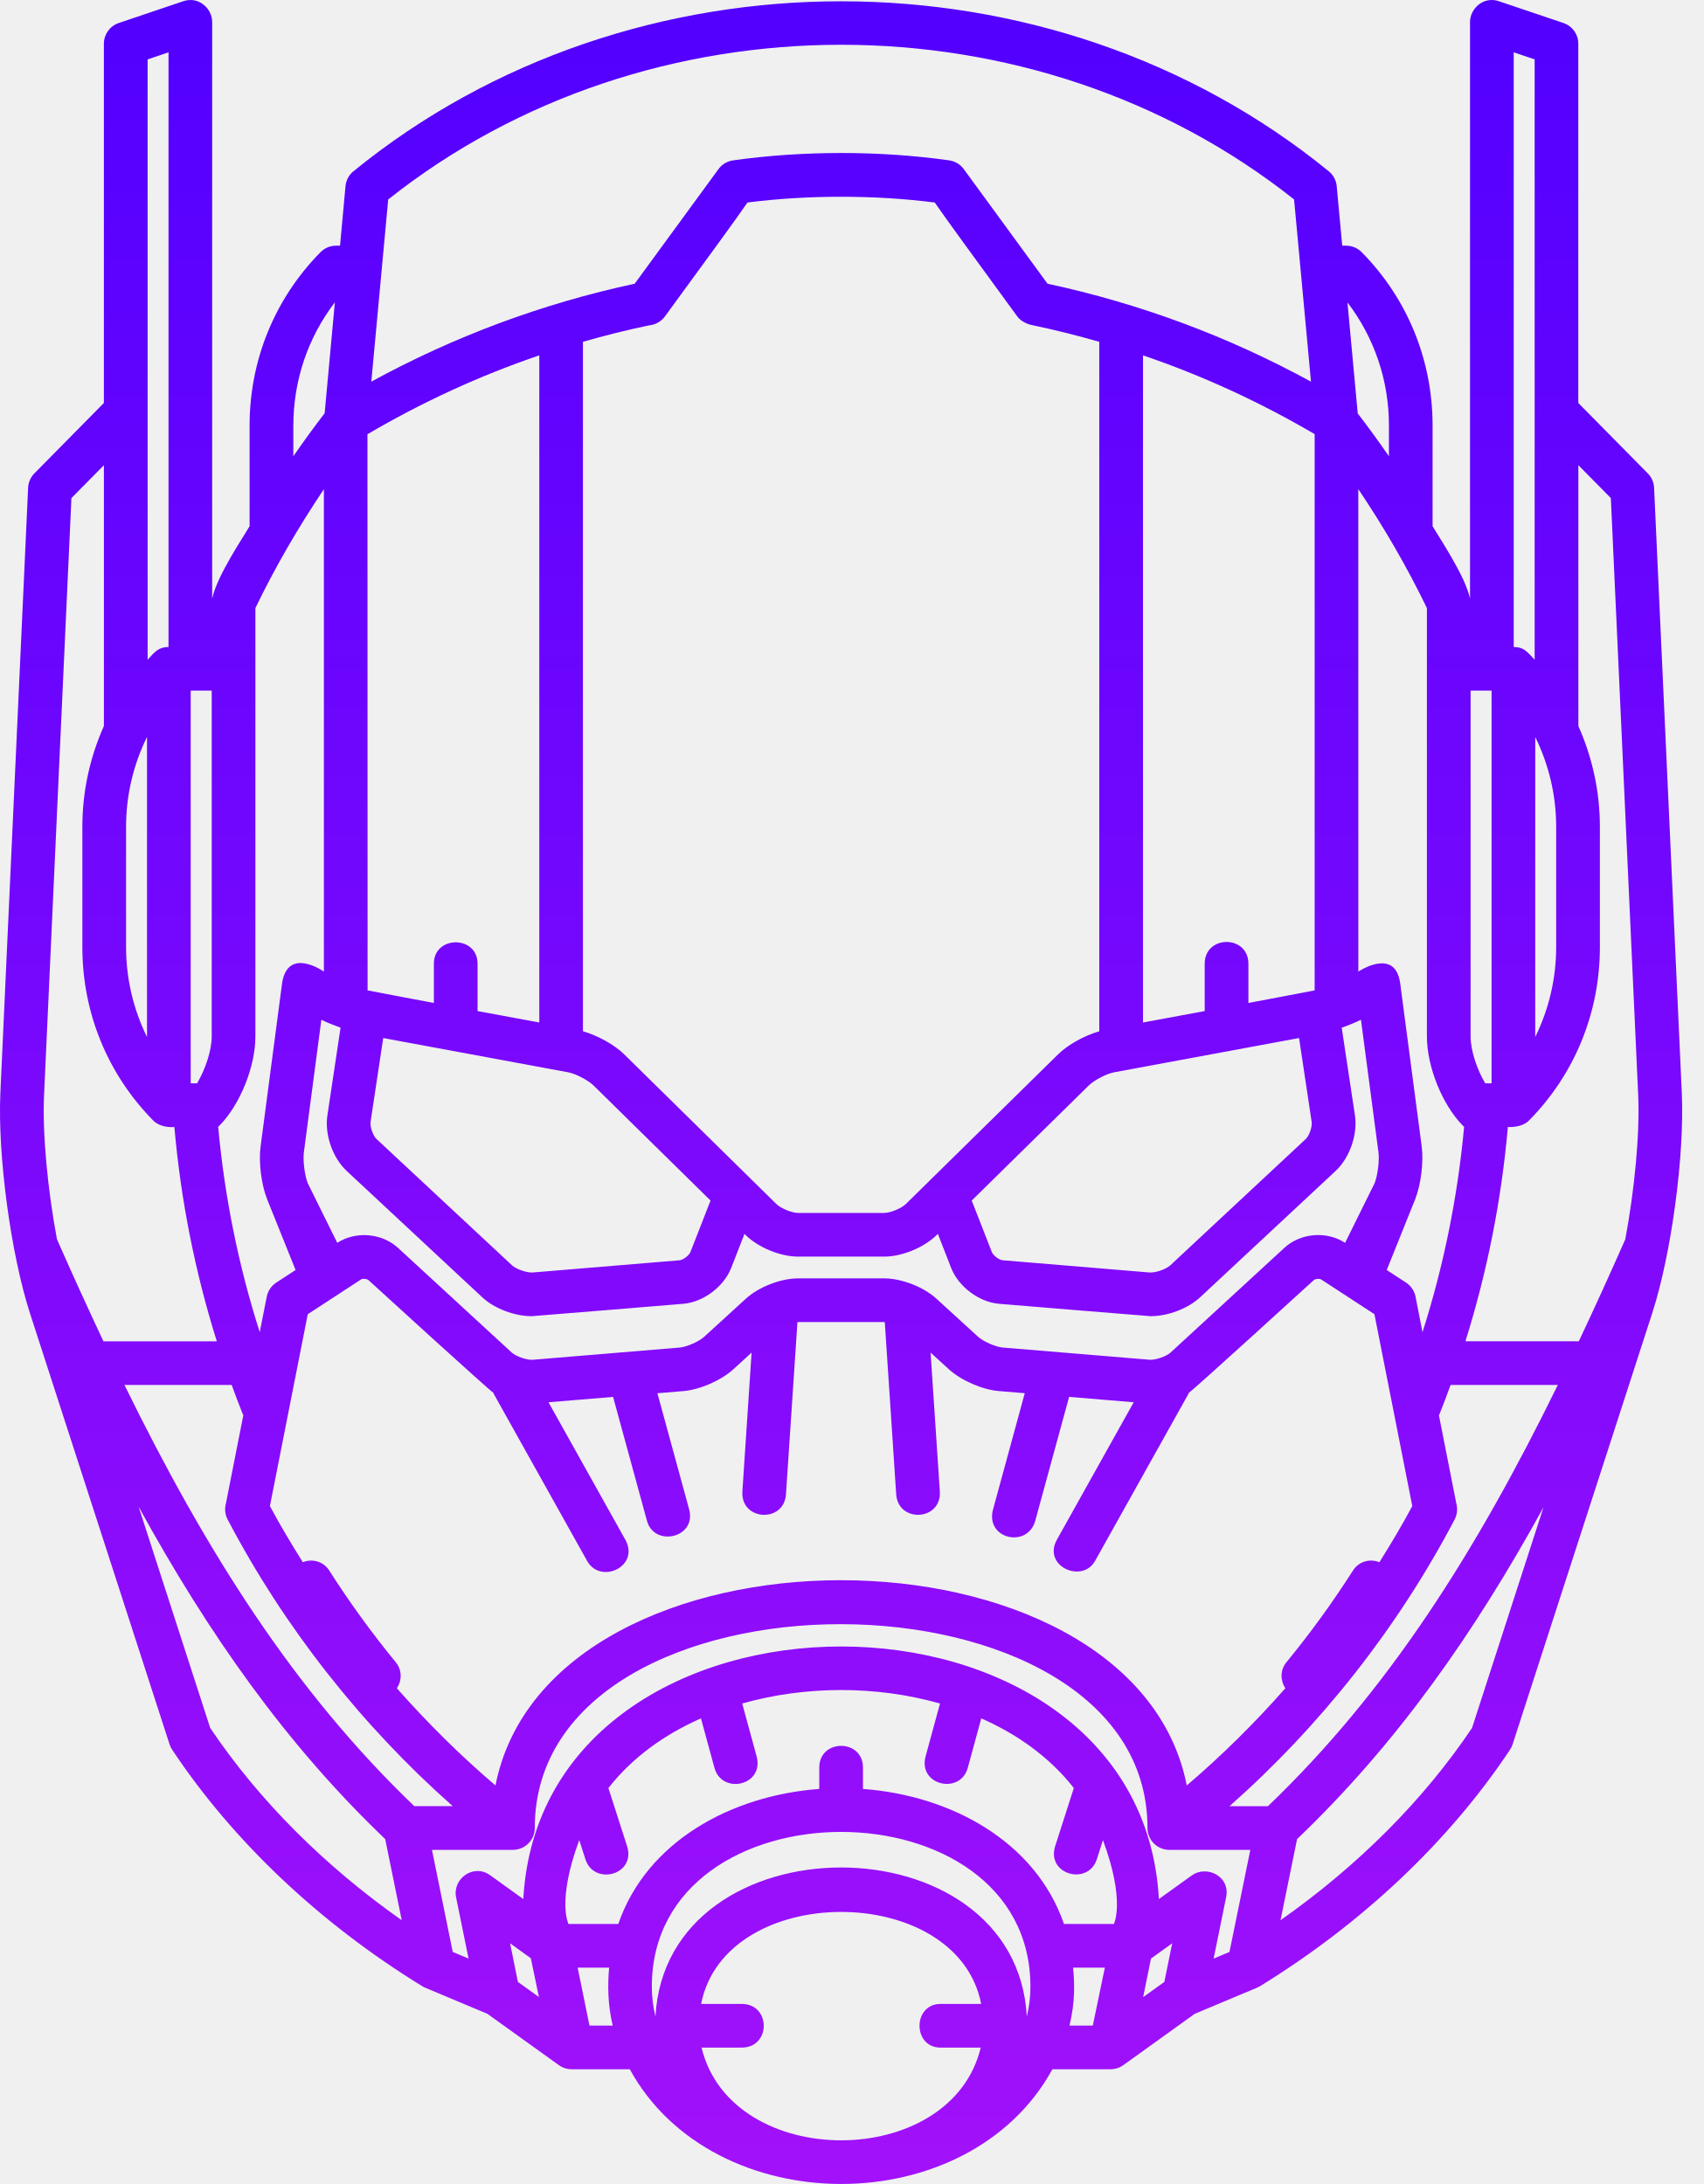
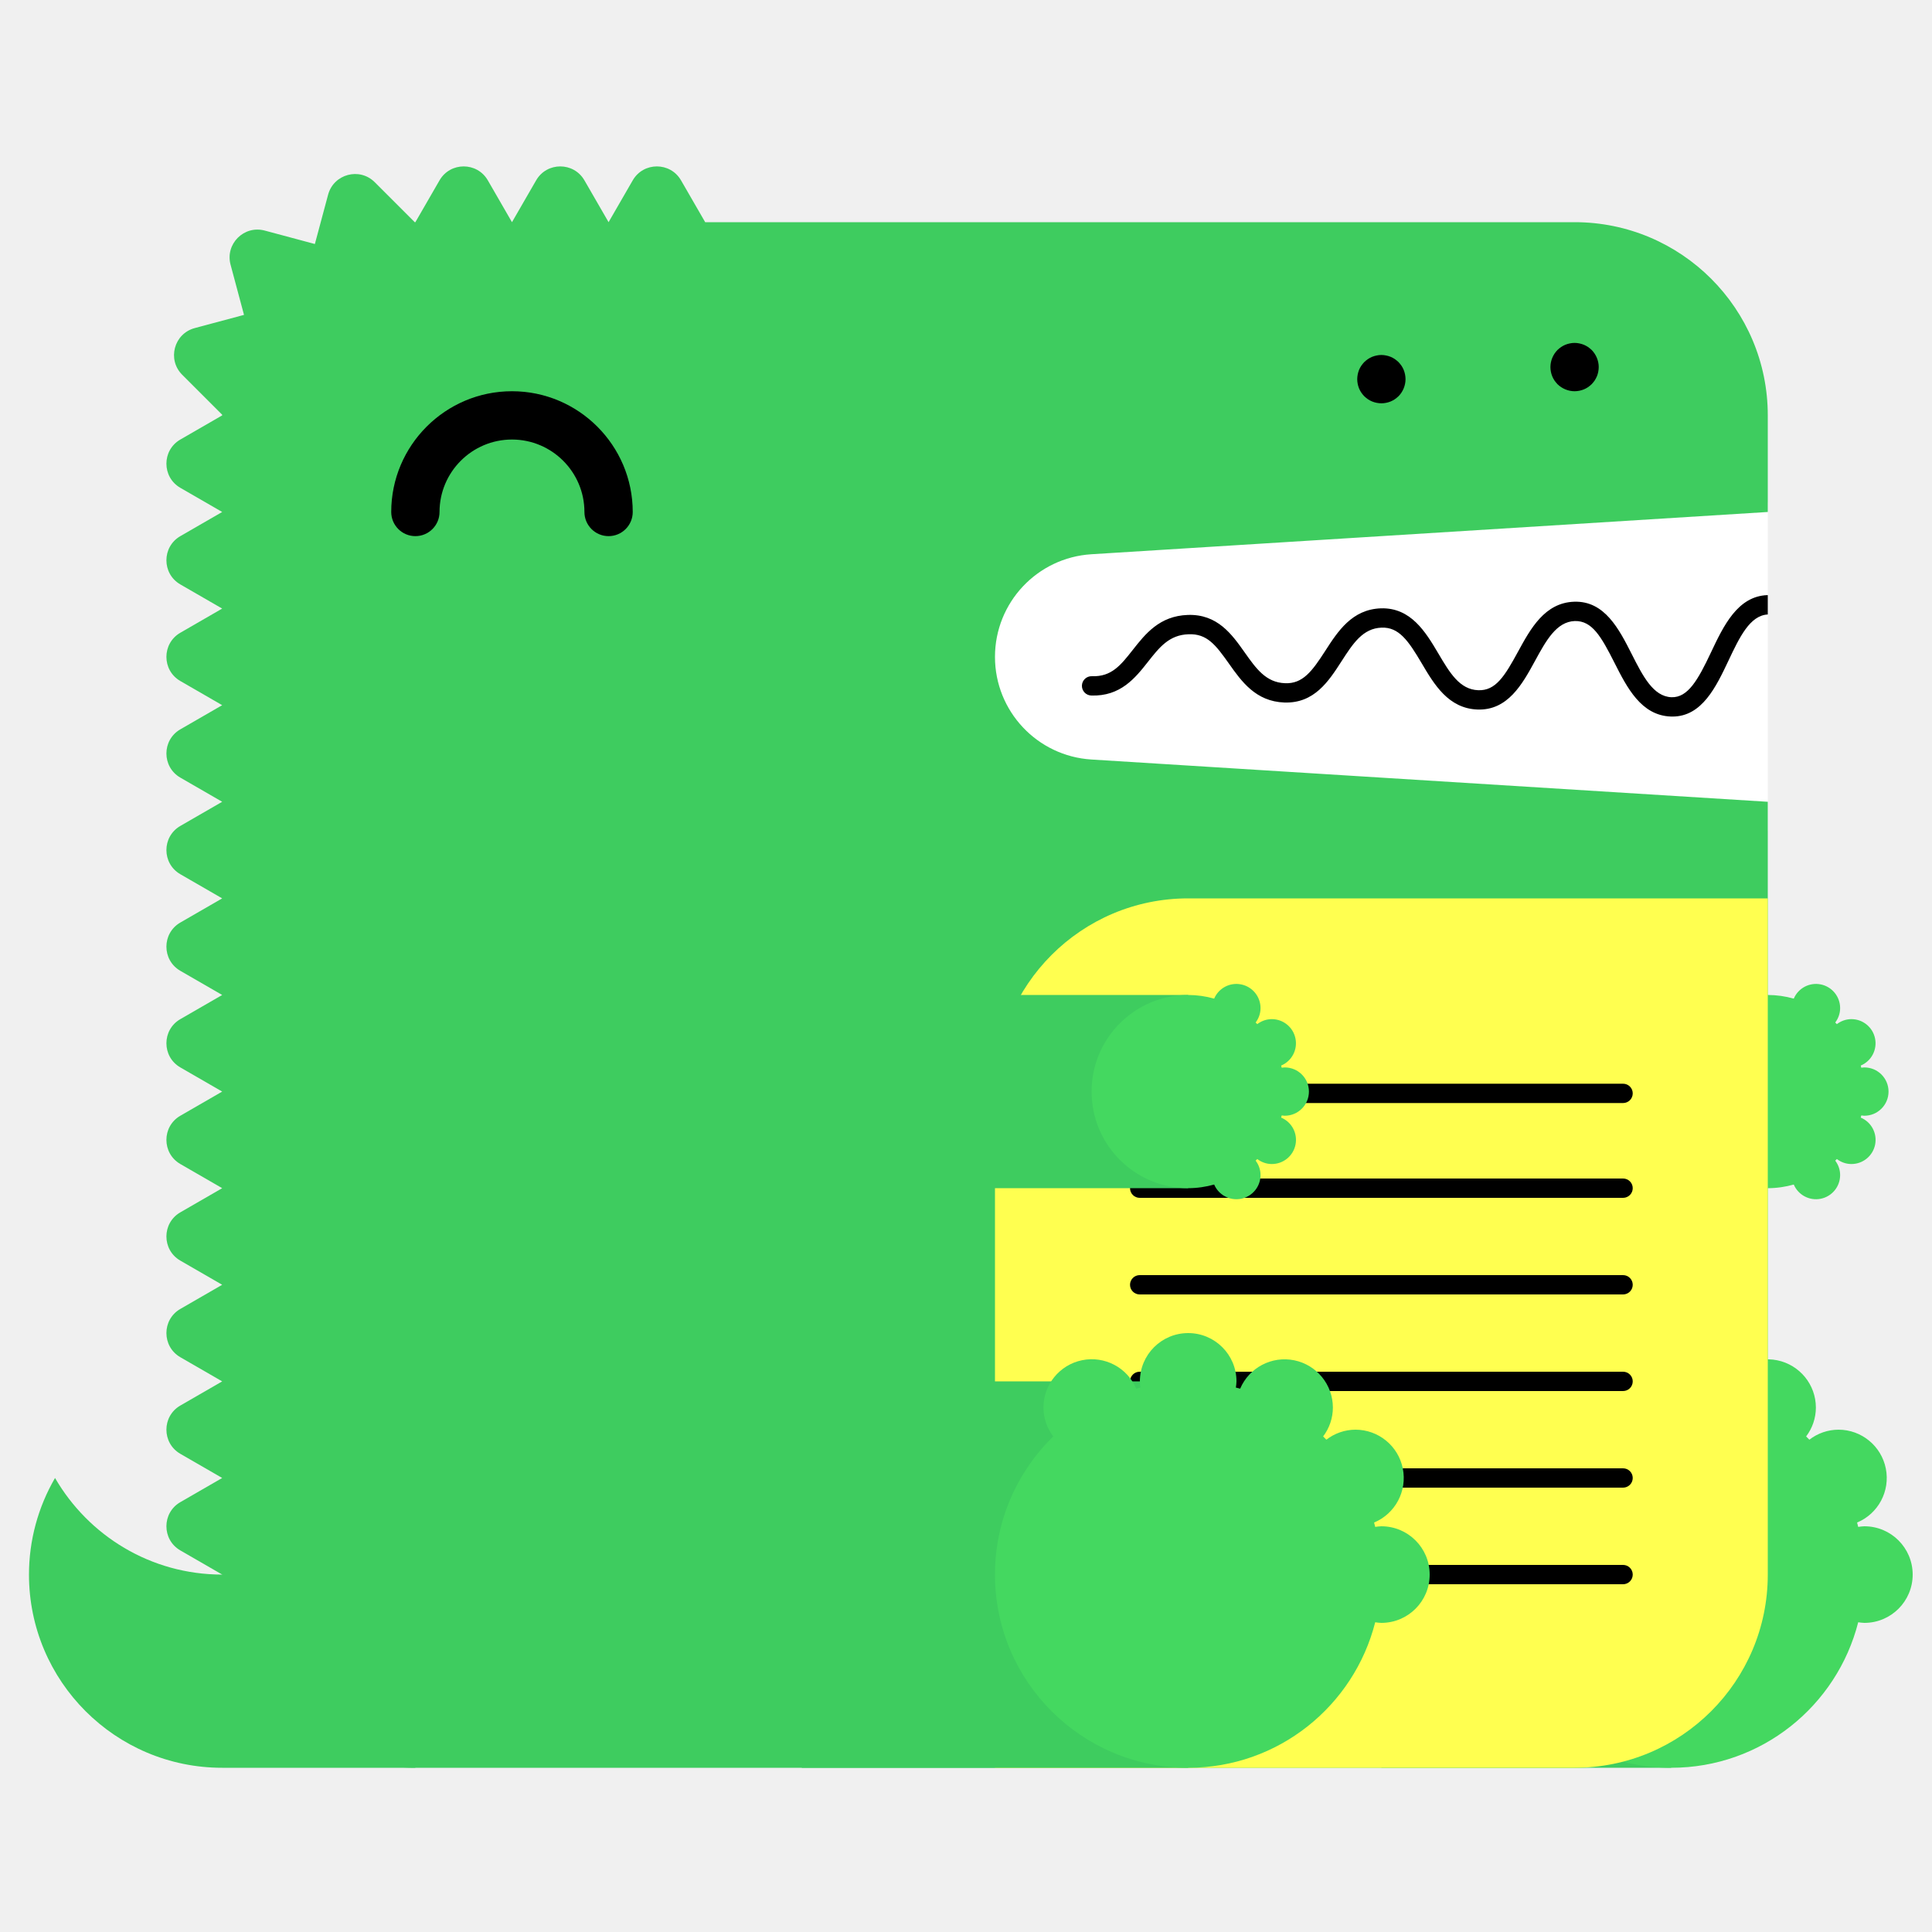
- <svg xmlns="http://www.w3.org/2000/svg" width="78" height="100" viewBox="0 0 78 100" fill="none">
-   <path d="M76.984 50.044L75.715 22.332C75.703 22.085 75.602 21.852 75.427 21.676L72.246 18.452V2.001C72.246 1.572 71.974 1.191 71.567 1.054L68.609 0.055C67.894 -0.187 67.29 0.409 67.29 1.002V27.406C67.064 26.357 65.868 24.599 65.576 24.093V19.485C65.576 16.487 64.424 13.668 62.331 11.547C62.142 11.357 61.886 11.249 61.618 11.249H61.44L61.188 8.526C61.163 8.258 61.032 8.012 60.824 7.843C48.099 -2.535 28.905 -2.535 16.178 7.843C15.97 8.012 15.839 8.259 15.815 8.526L15.565 11.249H15.383C15.116 11.249 14.86 11.356 14.671 11.547C12.579 13.669 11.425 16.488 11.425 19.485V24.093C11.134 24.599 9.935 26.358 9.712 27.408V1.002C9.712 0.407 9.108 -0.186 8.392 0.055L5.435 1.054C5.029 1.191 4.755 1.573 4.755 2.001V18.451L1.574 21.675C1.4 21.851 1.299 22.085 1.287 22.331L0.017 50.043C-0.113 52.897 0.496 57.424 1.373 60.134L7.76 79.865C7.788 79.952 7.827 80.035 7.878 80.111C10.664 84.302 14.621 88.048 19.325 90.942C19.369 90.969 19.415 90.993 19.462 91.012L22.312 92.208L25.582 94.558C25.753 94.68 25.956 94.746 26.166 94.746H28.828C32.648 101.729 44.331 101.769 48.173 94.746H50.836C51.044 94.746 51.248 94.681 51.419 94.558L54.688 92.208L57.539 91.012C57.587 90.992 57.633 90.969 57.678 90.942C62.38 88.048 66.338 84.302 69.123 80.111C69.174 80.035 69.213 79.952 69.24 79.865L75.627 60.134C76.507 57.422 77.115 52.896 76.984 50.044ZM70.275 33.745C70.895 35.007 71.233 36.405 71.233 37.857V43.368C71.233 44.821 70.895 46.218 70.275 47.48V33.745ZM69.29 2.396L70.248 2.719V30.208C69.888 29.817 69.737 29.627 69.29 29.624V2.396ZM67.316 31.621H68.276V49.603H67.986C67.605 48.968 67.316 48.09 67.316 47.461V31.621ZM66.954 51.532L67.019 51.597C66.724 54.804 66.085 57.953 65.115 60.998L64.796 59.372C64.743 59.107 64.587 58.875 64.361 58.727L63.477 58.151L64.775 54.92C65.041 54.256 65.171 53.216 65.079 52.501L64.09 44.998C63.844 43.359 62.178 44.487 62.178 44.487L62.176 22.396C63.347 24.136 64.404 25.954 65.316 27.841V47.461C65.316 48.834 66.019 50.583 66.954 51.532ZM58.837 77.3C57.438 78.891 55.928 80.382 54.324 81.752C51.852 69.23 25.151 69.212 22.68 81.752C21.076 80.382 19.567 78.891 18.166 77.3C18.404 76.944 18.407 76.468 18.122 76.118C17.018 74.772 15.991 73.354 15.065 71.902C14.803 71.492 14.296 71.356 13.861 71.529C13.332 70.686 12.823 69.834 12.355 68.959L14.088 60.174L16.529 58.581C16.599 58.532 16.799 58.553 16.863 58.61C16.863 58.61 22.395 63.665 22.587 63.774C22.595 63.791 22.593 63.81 22.604 63.827L26.875 71.47C27.489 72.567 29.308 71.724 28.62 70.493L25.107 64.206L28.064 63.961L29.614 69.633C29.951 70.859 31.901 70.414 31.544 69.106L30.093 63.793L31.273 63.695C32.039 63.632 33.01 63.208 33.581 62.685L34.404 61.932L33.983 68.286C33.894 69.64 35.889 69.748 35.978 68.419L36.502 60.538C36.511 60.538 36.523 60.534 36.531 60.534H40.474C40.481 60.534 40.493 60.538 40.501 60.538L41.023 68.418C41.112 69.747 43.108 69.638 43.02 68.285L42.597 61.931L43.422 62.685C43.993 63.208 44.965 63.632 45.728 63.694L46.908 63.792L45.458 69.106C45.084 70.472 47.036 70.91 47.388 69.633L48.938 63.96L51.895 64.206L48.382 70.494C47.703 71.705 49.535 72.528 50.127 71.469L54.398 63.826C54.407 63.809 54.407 63.792 54.416 63.775C54.606 63.665 60.142 58.61 60.142 58.61C60.205 58.552 60.407 58.536 60.474 58.582L62.914 60.174L64.647 68.959C64.18 69.834 63.67 70.687 63.142 71.529C62.705 71.356 62.2 71.492 61.938 71.902C61.011 73.355 59.983 74.774 58.88 76.118C58.596 76.467 58.599 76.943 58.837 77.3ZM63.578 19.486V20.892C63.118 20.225 62.642 19.571 62.15 18.93L61.679 13.846C62.908 15.455 63.578 17.417 63.578 19.486ZM28.573 48.277C28.116 47.827 27.352 47.412 26.684 47.218V15.65C27.689 15.362 28.704 15.106 29.729 14.894C30.012 14.866 30.268 14.718 30.436 14.489C32.638 11.476 33.702 10.02 34.215 9.272C36.962 8.921 40.044 8.922 42.788 9.272C43.303 10.02 44.365 11.476 46.566 14.489C46.718 14.696 46.998 14.841 47.257 14.889C48.288 15.103 49.309 15.362 50.319 15.651V47.219C49.65 47.413 48.886 47.828 48.431 48.278L41.465 55.129C41.264 55.327 40.752 55.538 40.472 55.538H36.529C36.249 55.538 35.739 55.328 35.538 55.129L28.573 48.277ZM32.525 54.97L31.605 57.326C31.544 57.482 31.271 57.691 31.11 57.705L24.38 58.264C24.125 58.283 23.627 58.114 23.436 57.935L17.233 52.152C17.076 52.005 16.93 51.587 16.963 51.369L17.541 47.529L26.014 49.099C26.351 49.162 26.924 49.461 27.172 49.704L32.525 54.97ZM49.836 49.703C50.081 49.46 50.654 49.161 50.992 49.099L59.464 47.529L60.041 51.37C60.074 51.588 59.931 52.005 59.77 52.153L53.571 57.935C53.38 58.113 52.9 58.282 52.627 58.264L45.897 57.704C45.734 57.691 45.459 57.482 45.4 57.327L44.48 54.97L49.836 49.703ZM57.145 45.923V44.128C57.145 42.797 55.145 42.797 55.145 44.128V46.294L52.321 46.818V16.271C55.047 17.199 57.673 18.409 60.178 19.878V45.347C60.09 45.37 57.145 45.923 57.145 45.923ZM17.77 9.132C29.666 -0.31 47.34 -0.311 59.236 9.132L60.01 17.475C56.217 15.402 52.17 13.896 47.95 12.991C47.096 11.821 44.173 7.821 44.118 7.746C43.959 7.527 43.718 7.381 43.449 7.343C40.264 6.893 36.751 6.893 33.556 7.343C33.286 7.381 33.044 7.527 32.886 7.746C32.831 7.821 29.909 11.82 29.053 12.991C24.835 13.896 20.79 15.401 16.997 17.474L17.77 9.132ZM24.686 16.271V46.817L21.86 46.294V44.128C21.86 42.819 19.86 42.819 19.86 44.128V45.923C19.86 45.923 16.916 45.37 16.826 45.347L16.82 19.882C19.331 18.409 21.962 17.197 24.686 16.271ZM15.589 47.055L14.986 51.073C14.854 51.948 15.227 53.018 15.871 53.616L22.072 59.397C22.63 59.918 23.552 60.265 24.34 60.265C24.41 60.265 31.277 59.698 31.277 59.698C32.191 59.623 33.133 58.916 33.471 58.054L34.078 56.496L34.136 56.554C34.715 57.123 35.724 57.537 36.532 57.537H40.475C41.285 57.537 42.291 57.124 42.871 56.554L42.931 56.496L43.538 58.055C43.874 58.915 44.818 59.622 45.731 59.698C45.731 59.698 52.597 60.265 52.669 60.265C53.455 60.265 54.379 59.918 54.937 59.398L61.136 53.616C61.782 53.015 62.154 51.945 62.022 51.072L61.417 47.057C61.731 46.945 62.041 46.82 62.297 46.692L63.099 52.763C63.148 53.14 63.062 53.827 62.922 54.176L61.571 56.907C60.724 56.353 59.529 56.453 58.788 57.139L53.581 61.931C53.386 62.109 52.883 62.279 52.629 62.26L45.895 61.7C45.578 61.675 45.011 61.426 44.773 61.208L42.867 59.467C42.278 58.926 41.27 58.534 40.474 58.534H36.532C35.736 58.534 34.73 58.926 34.138 59.466L32.233 61.209C31.995 61.427 31.43 61.675 31.11 61.701L24.381 62.261C24.125 62.28 23.622 62.11 23.428 61.933L18.22 57.138C17.477 56.457 16.282 56.358 15.438 56.907L14.088 54.178C13.947 53.826 13.86 53.14 13.909 52.765L14.71 46.692C14.961 46.817 15.274 46.942 15.589 47.055ZM13.428 19.486C13.428 17.416 14.098 15.452 15.328 13.843L14.861 18.921C14.367 19.565 13.887 20.222 13.427 20.891V19.486H13.428ZM10.053 51.529C10.988 50.582 11.691 48.833 11.691 47.461V27.841C12.601 25.954 13.658 24.138 14.826 22.399V44.487C14.826 44.487 13.188 43.328 12.915 44.999L11.928 52.5C11.832 53.212 11.963 54.252 12.232 54.92L13.53 58.15L12.646 58.727C12.419 58.874 12.264 59.107 12.21 59.372L11.889 60.998C10.918 57.951 10.28 54.803 9.987 51.597L10.053 51.529ZM8.729 31.621H9.691V47.461C9.691 48.09 9.401 48.969 9.02 49.603H8.729V31.621ZM6.757 2.719L7.714 2.396V29.624C7.245 29.631 7.09 29.846 6.757 30.208V2.719ZM5.771 37.857C5.771 36.404 6.108 35.006 6.729 33.743V47.481C6.108 46.218 5.771 44.82 5.771 43.367V37.857ZM2.607 56.743C2.186 54.498 1.935 51.924 2.017 50.136L3.269 22.807L4.756 21.3V33.243C4.116 34.676 3.77 36.239 3.77 37.858V43.369C3.77 46.366 4.923 49.185 7.016 51.307C7.017 51.308 7.018 51.308 7.018 51.309C7.378 51.67 7.979 51.604 7.982 51.605C8.275 54.949 8.927 58.234 9.925 61.416H4.735C4.023 59.903 3.316 58.351 2.607 56.743ZM9.622 79.118L6.343 68.984C9.542 74.809 13.085 79.861 17.633 84.208L18.39 87.923C14.845 85.429 11.841 82.423 9.622 79.118ZM18.965 82.7C13.466 77.428 9.443 71.058 5.697 63.414H10.605C10.771 63.868 10.941 64.32 11.12 64.769C11.126 64.782 11.134 64.786 11.139 64.796L10.341 68.841C10.275 69.083 10.3 69.345 10.419 69.572C13.009 74.513 16.546 79.002 20.724 82.699H18.965V82.7ZM23.707 90.748L23.349 88.979L24.299 89.664L24.668 91.437L23.707 90.748ZM26.983 92.747L26.442 90.093H27.883C27.811 90.899 27.817 91.774 28.047 92.747H26.983ZM43.056 93.755H44.892C43.531 99.415 33.475 99.415 32.114 93.755H33.95C35.297 93.755 35.297 91.755 33.95 91.755H32.094C33.193 86.138 43.816 86.138 44.913 91.755H43.057C41.769 91.755 41.769 93.755 43.056 93.755ZM47.002 92.334C46.507 83.232 30.498 83.232 30.003 92.334C29.895 91.891 29.837 91.434 29.837 90.965C29.837 81.517 47.167 81.517 47.167 90.965C47.167 91.434 47.111 91.891 47.002 92.334ZM50.023 92.747H48.956C49.217 91.653 49.19 90.858 49.121 90.093H50.574L50.023 92.747ZM50.987 88.093H48.703C47.398 84.312 43.531 82.21 39.502 81.911V80.932C39.502 79.607 37.502 79.607 37.502 80.932V81.911C33.474 82.21 29.607 84.311 28.302 88.093H26.023C26.024 88.094 25.476 87.057 26.515 84.253L26.797 85.131C27.194 86.36 29.13 85.85 28.701 84.52L27.849 81.87C28.942 80.474 30.415 79.416 32.086 78.68L32.703 80.943C33.047 82.193 34.998 81.756 34.633 80.416L33.974 77.999C36.889 77.177 40.117 77.176 43.029 77.999L42.37 80.416C42.007 81.751 43.961 82.189 44.3 80.943L44.917 78.68C46.59 79.416 48.063 80.475 49.154 81.871L48.303 84.52C47.879 85.837 49.812 86.357 50.206 85.131L50.487 84.254C51.529 87.061 50.987 88.093 50.987 88.093ZM53.297 90.747L52.327 91.444L52.687 89.676L53.657 88.979L53.297 90.747ZM56.279 89.374L55.553 89.679L56.124 86.877C56.328 85.887 55.215 85.398 54.562 85.865L53.048 86.953C52.194 71.533 24.811 71.534 23.954 86.954L22.442 85.866C21.68 85.311 20.704 86.02 20.878 86.877L21.448 89.678L20.724 89.374L19.773 84.7H23.479C24.032 84.7 24.479 84.253 24.479 83.7C24.479 71.218 52.526 71.293 52.526 83.7C52.526 84.253 52.974 84.7 53.526 84.7H57.233L56.279 89.374ZM67.382 79.118C65.165 82.423 62.16 85.429 58.615 87.923L59.373 84.208C63.916 79.865 67.459 74.828 70.653 69.014L67.382 79.118ZM58.041 82.7H56.281C60.459 79.004 63.995 74.515 66.585 69.573C66.703 69.35 66.728 69.095 66.666 68.858L65.865 64.796C65.871 64.784 65.879 64.782 65.885 64.769C66.064 64.32 66.234 63.868 66.4 63.414H71.308C67.564 71.058 63.541 77.426 58.041 82.7ZM74.397 56.744C73.689 58.351 72.983 59.903 72.269 61.414H67.079C68.076 58.234 68.728 54.948 69.022 51.603C69.022 51.603 69.639 51.655 69.987 51.307C69.987 51.306 69.987 51.306 69.989 51.305C72.082 49.184 73.234 46.365 73.234 43.367V37.856C73.234 36.237 72.886 34.674 72.249 33.242V21.299L73.736 22.806L74.987 50.135C75.069 51.923 74.817 54.497 74.397 56.744Z" fill="url(#paint0_linear)" />
-   <defs>
-     <linearGradient id="paint0_linear" x1="38.501" y1="0" x2="38.501" y2="99.999" gradientUnits="userSpaceOnUse">
-       <stop stop-color="#5200FF" />
-       <stop offset="1" stop-color="#A211FA" />
-     </linearGradient>
-   </defs>
+ <svg xmlns="http://www.w3.org/2000/svg" width="200" height="200" viewBox="0 0 200 200">
+   <g fill="none" fill-rule="evenodd">
+     <path fill="#FFF" d="M99 52h84v34H99z" />
+     <path d="M23 163c-7.398 0-13.843-4.027-17.303-10A19.886 19.886 0 0 0 3 163c0 11.046 8.954 20 20 20h20v-20H23z" fill="#3ECC5F" />
+     <path d="M112.98 57.376L183 53V43c0-11.046-8.954-20-20-20H73l-2.5-4.33c-1.112-1.925-3.889-1.925-5 0L63 23l-2.5-4.33c-1.111-1.925-3.889-1.925-5 0L53 23l-2.5-4.33c-1.111-1.925-3.889-1.925-5 0L43 23c-.022 0-.042.003-.065.003l-4.142-4.141c-1.57-1.571-4.252-.853-4.828 1.294l-1.369 5.104-5.192-1.392c-2.148-.575-4.111 1.389-3.535 3.536l1.39 5.193-5.102 1.367c-2.148.576-2.867 3.259-1.296 4.83l4.142 4.142c0 .021-.003.042-.003.064l-4.33 2.5c-1.925 1.111-1.925 3.889 0 5L23 53l-4.33 2.5c-1.925 1.111-1.925 3.889 0 5L23 63l-4.33 2.5c-1.925 1.111-1.925 3.889 0 5L23 73l-4.33 2.5c-1.925 1.111-1.925 3.889 0 5L23 83l-4.33 2.5c-1.925 1.111-1.925 3.889 0 5L23 93l-4.33 2.5c-1.925 1.111-1.925 3.889 0 5L23 103l-4.33 2.5c-1.925 1.111-1.925 3.889 0 5L23 113l-4.33 2.5c-1.925 1.111-1.925 3.889 0 5L23 123l-4.33 2.5c-1.925 1.111-1.925 3.889 0 5L23 133l-4.33 2.5c-1.925 1.111-1.925 3.889 0 5L23 143l-4.33 2.5c-1.925 1.111-1.925 3.889 0 5L23 153l-4.33 2.5c-1.925 1.111-1.925 3.889 0 5L23 163c0 11.046 8.954 20 20 20h120c11.046 0 20-8.954 20-20V83l-70.02-4.376A10.645 10.645 0 0 1 103 68c0-5.621 4.37-10.273 9.98-10.624" fill="#3ECC5F" />
+     <path fill="#3ECC5F" d="M143 183h30v-40h-30z" />
+     <path d="M193 158c-.219 0-.428.037-.639.064-.038-.15-.074-.301-.116-.451A5 5 0 0 0 190.32 148a4.96 4.96 0 0 0-3.016 1.036 26.531 26.531 0 0 0-.335-.336 4.955 4.955 0 0 0 1.011-2.987 5 5 0 0 0-9.599-1.959c-.148-.042-.297-.077-.445-.115.027-.211.064-.42.064-.639a5 5 0 0 0-5-5 5 5 0 0 0-5 5c0 .219.037.428.064.639-.148.038-.297.073-.445.115a4.998 4.998 0 0 0-9.599 1.959c0 1.125.384 2.151 1.011 2.987-3.717 3.632-6.031 8.693-6.031 14.3 0 11.046 8.954 20 20 20 9.339 0 17.16-6.41 19.361-15.064.211.027.42.064.639.064a5 5 0 0 0 5-5 5 5 0 0 0-5-5" fill="#44D860" />
+     <path fill="#3ECC5F" d="M153 123h30v-20h-30z" />
+     <path d="M193 115.5a2.5 2.5 0 1 0 0-5c-.109 0-.214.019-.319.032-.02-.075-.037-.15-.058-.225a2.501 2.501 0 0 0-.963-4.807c-.569 0-1.088.197-1.508.518a6.653 6.653 0 0 0-.168-.168c.314-.417.506-.931.506-1.494a2.5 2.5 0 0 0-4.8-.979A9.987 9.987 0 0 0 183 103c-5.522 0-10 4.478-10 10s4.478 10 10 10c.934 0 1.833-.138 2.69-.377a2.5 2.5 0 0 0 4.8-.979c0-.563-.192-1.077-.506-1.494.057-.055.113-.111.168-.168.42.321.939.518 1.508.518a2.5 2.5 0 0 0 .963-4.807c.021-.074.038-.15.058-.225.105.013.21.032.319.032" fill="#44D860" />
+     <path d="M63 55.5a2.5 2.5 0 0 1-2.5-2.5c0-4.136-3.364-7.5-7.5-7.5s-7.5 3.364-7.5 7.5a2.5 2.5 0 1 1-5 0c0-6.893 5.607-12.5 12.5-12.5S65.5 46.107 65.5 53a2.5 2.5 0 0 1-2.5 2.5" fill="#000" />
+     <path d="M103 183h60c11.046 0 20-8.954 20-20V93h-60c-11.046 0-20 8.954-20 20v70z" fill="#FFFF50" />
+     <path d="M168.02 124h-50.04a1 1 0 1 1 0-2h50.04a1 1 0 1 1 0 2m0 20h-50.04a1 1 0 1 1 0-2h50.04a1 1 0 1 1 0 2m0 20h-50.04a1 1 0 1 1 0-2h50.04a1 1 0 1 1 0 2m0-49.814h-50.04a1 1 0 1 1 0-2h50.04a1 1 0 1 1 0 2m0 19.814h-50.04a1 1 0 1 1 0-2h50.04a1 1 0 1 1 0 2m0 20h-50.04a1 1 0 1 1 0-2h50.04a1 1 0 1 1 0 2M183 61.611c-.012 0-.022-.006-.034-.005-3.09.105-4.552 3.196-5.842 5.923-1.346 2.85-2.387 4.703-4.093 4.647-1.889-.068-2.969-2.202-4.113-4.46-1.314-2.594-2.814-5.536-5.963-5.426-3.046.104-4.513 2.794-5.807 5.167-1.377 2.528-2.314 4.065-4.121 3.994-1.927-.07-2.951-1.805-4.136-3.813-1.321-2.236-2.848-4.75-5.936-4.664-2.994.103-4.465 2.385-5.763 4.4-1.373 2.13-2.335 3.428-4.165 3.351-1.973-.07-2.992-1.51-4.171-3.177-1.324-1.873-2.816-3.993-5.895-3.89-2.928.1-4.399 1.97-5.696 3.618-1.232 1.564-2.194 2.802-4.229 2.724a1 1 0 0 0-.072 2c3.017.101 4.545-1.8 5.872-3.487 1.177-1.496 2.193-2.787 4.193-2.855 1.926-.082 2.829 1.115 4.195 3.045 1.297 1.834 2.769 3.914 5.731 4.021 3.103.104 4.596-2.215 5.918-4.267 1.182-1.834 2.202-3.417 4.15-3.484 1.793-.067 2.769 1.35 4.145 3.681 1.297 2.197 2.766 4.686 5.787 4.796 3.125.108 4.634-2.62 5.949-5.035 1.139-2.088 2.214-4.06 4.119-4.126 1.793-.042 2.728 1.595 4.111 4.33 1.292 2.553 2.757 5.445 5.825 5.556l.169.003c3.064 0 4.518-3.075 5.805-5.794 1.139-2.41 2.217-4.68 4.067-4.773v-2z" fill="#000" />
+     <path fill="#3ECC5F" d="M83 183h40v-40H83z" />
+     <path d="M143 158c-.219 0-.428.037-.639.064-.038-.15-.074-.301-.116-.451A5 5 0 0 0 140.32 148a4.96 4.96 0 0 0-3.016 1.036 26.531 26.531 0 0 0-.335-.336 4.955 4.955 0 0 0 1.011-2.987 5 5 0 0 0-9.599-1.959c-.148-.042-.297-.077-.445-.115.027-.211.064-.42.064-.639a5 5 0 0 0-5-5 5 5 0 0 0-5 5c0 .219.037.428.064.639-.148.038-.297.073-.445.115a4.998 4.998 0 0 0-9.599 1.959c0 1.125.384 2.151 1.011 2.987-3.717 3.632-6.031 8.693-6.031 14.3 0 11.046 8.954 20 20 20 9.339 0 17.16-6.41 19.361-15.064.211.027.42.064.639.064a5 5 0 0 0 5-5 5 5 0 0 0-5-5" fill="#44D860" />
+     <path fill="#3ECC5F" d="M83 123h40v-20H83z" />
+     <path d="M133 115.5a2.5 2.5 0 1 0 0-5c-.109 0-.214.019-.319.032-.02-.075-.037-.15-.058-.225a2.501 2.501 0 0 0-.963-4.807c-.569 0-1.088.197-1.508.518a6.653 6.653 0 0 0-.168-.168c.314-.417.506-.931.506-1.494a2.5 2.5 0 0 0-4.8-.979A9.987 9.987 0 0 0 123 103c-5.522 0-10 4.478-10 10s4.478 10 10 10c.934 0 1.833-.138 2.69-.377a2.5 2.5 0 0 0 4.8-.979c0-.563-.192-1.077-.506-1.494.057-.055.113-.111.168-.168.42.321.939.518 1.508.518a2.5 2.5 0 0 0 .963-4.807c.021-.074.038-.15.058-.225.105.013.21.032.319.032" fill="#44D860" />
+     <path d="M143 41.75c-.16 0-.33-.02-.49-.05a2.52 2.52 0 0 1-.47-.14c-.15-.06-.29-.14-.431-.23-.13-.09-.259-.2-.38-.31-.109-.12-.219-.24-.309-.38s-.17-.28-.231-.43a2.619 2.619 0 0 1-.189-.96c0-.16.02-.33.05-.49.03-.16.08-.31.139-.47.061-.15.141-.29.231-.43.09-.13.2-.26.309-.38.121-.11.25-.22.38-.31.141-.09.281-.17.431-.23.149-.06.31-.11.47-.14.32-.07.65-.07.98 0 .159.03.32.08.47.14.149.06.29.14.43.23.13.09.259.2.38.31.11.12.22.25.31.38.09.14.17.28.23.43.06.16.11.31.14.47.029.16.05.33.05.49 0 .66-.271 1.31-.73 1.77-.121.11-.25.22-.38.31-.14.09-.281.17-.43.23a2.565 2.565 0 0 1-.96.19m20-1.25c-.66 0-1.3-.27-1.771-.73a3.802 3.802 0 0 1-.309-.38c-.09-.14-.17-.28-.231-.43a2.619 2.619 0 0 1-.189-.96c0-.66.27-1.3.729-1.77.121-.11.25-.22.38-.31.141-.09.281-.17.431-.23.149-.06.31-.11.47-.14.32-.07.66-.07.98 0 .159.03.32.08.47.14.149.06.29.14.43.23.13.09.259.2.38.31.459.47.73 1.11.73 1.77 0 .16-.021.33-.05.49-.03.16-.08.32-.14.47-.07.15-.14.29-.23.43-.09.13-.2.26-.31.38-.121.11-.25.22-.38.31-.14.09-.281.17-.43.23a2.565 2.565 0 0 1-.96.19" fill="#000" />
+   </g>
</svg>
